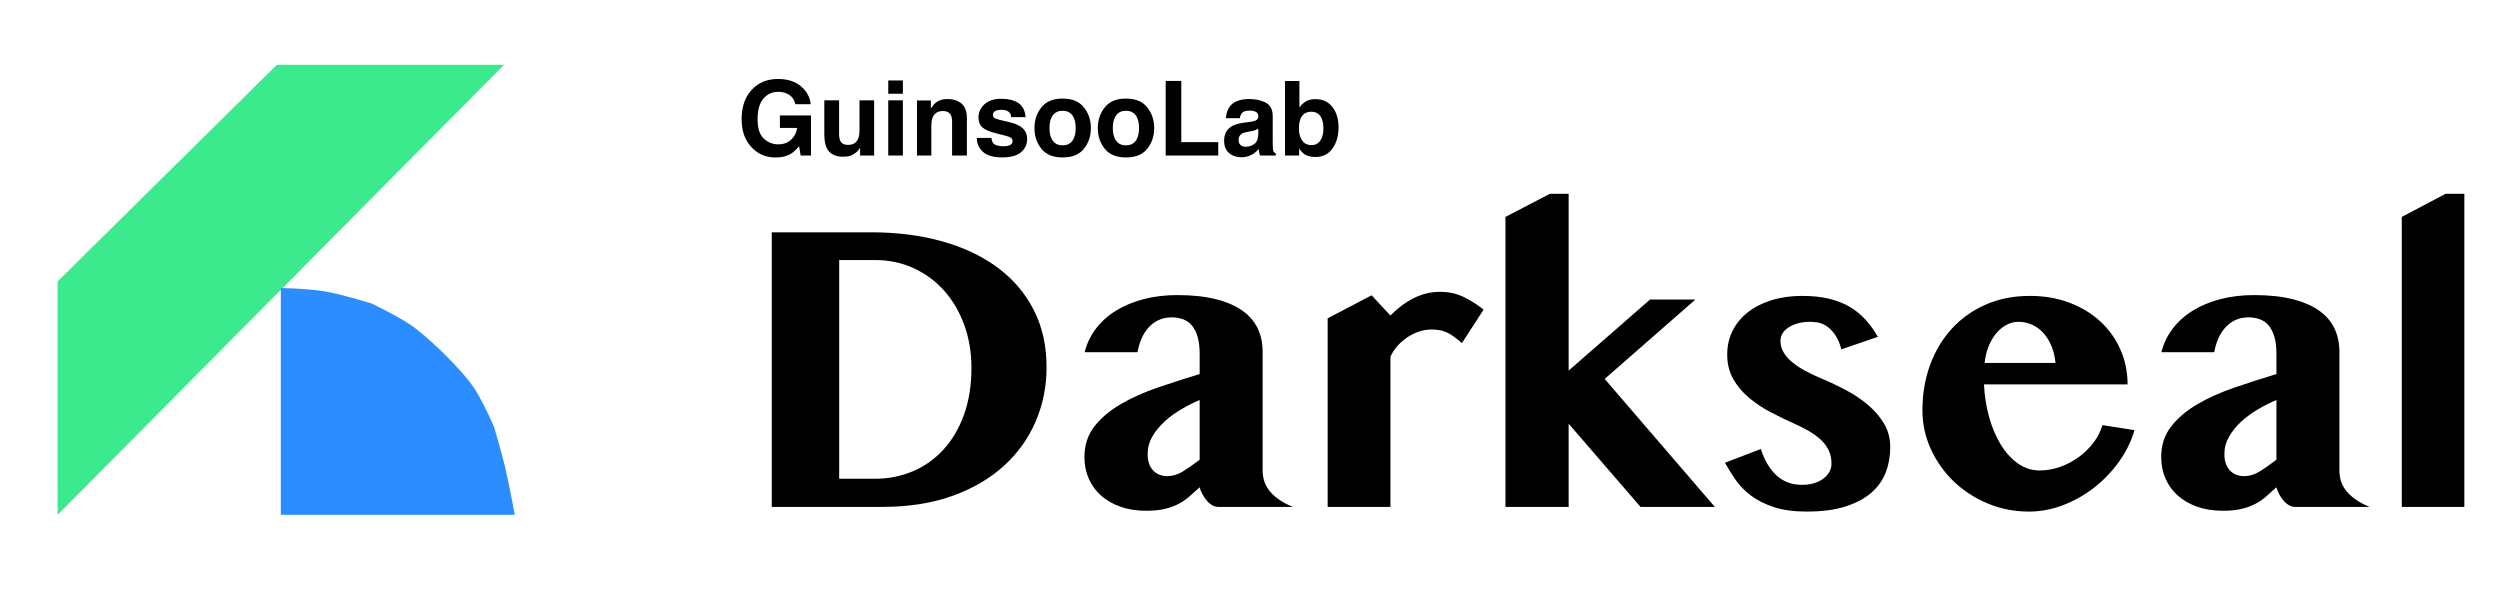
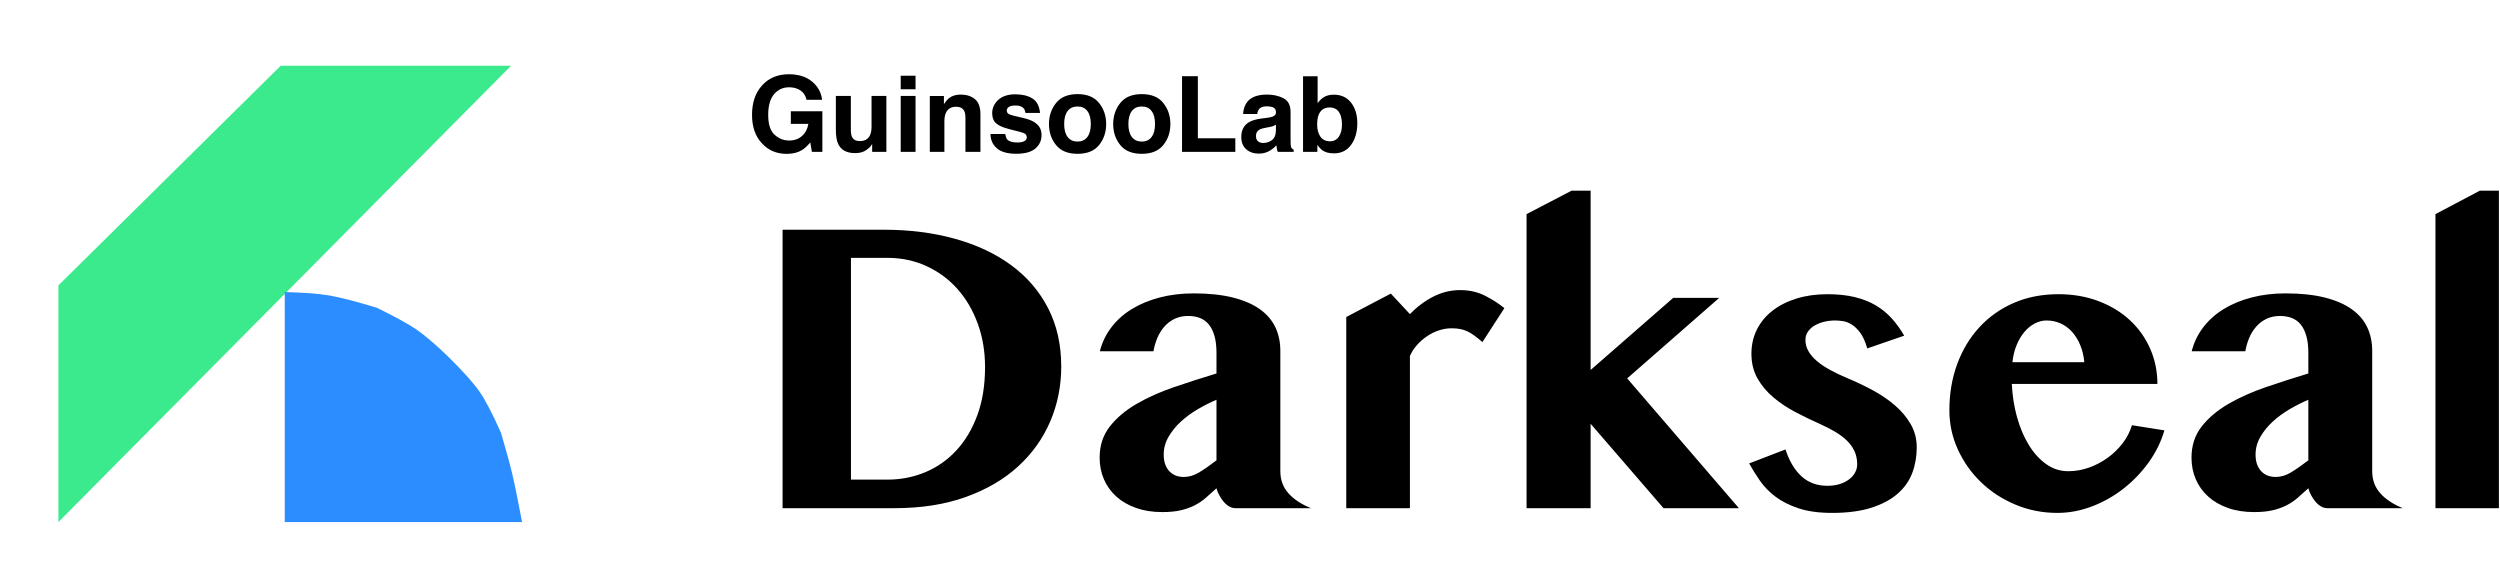
- <svg xmlns="http://www.w3.org/2000/svg" width="434px" height="106px" viewBox="0 0 434 106" version="1.1">
+ <svg xmlns="http://www.w3.org/2000/svg" width="428px" height="100px" viewBox="0 0 428 100" version="1.1">
  <g id="guinsoolab-platform" stroke="none" stroke-width="1" fill="none" fill-rule="evenodd">
    <g id="guinsoolab-darkseal">
      <g id="Group" transform="translate(10, 11.25)">
        <polygon id="Path" fill="#3CEA8E" points="0 37.604 38.061 1.12053031e-15 77.5 0 0 78.125" />
        <path d="M38.75,38.75 L38.75,78.125 L79.375,78.125 C78.691,74.483 78.137,71.759 77.711,69.955 C77.285,68.151 76.637,65.78 75.767,62.843 C74.328,59.602 73.094,57.241 72.065,55.76 C71.036,54.28 69.234,52.273 66.658,49.739 C64.454,47.626 62.661,46.096 61.279,45.152 C59.897,44.207 57.64,42.968 54.508,41.434 C50.895,40.343 48.184,39.643 46.377,39.335 C44.569,39.027 42.027,38.832 38.75,38.75 Z" id="Path-2" fill="#2B8DFF" />
      </g>
-       <path d="M153.137,88 C157.707,88 161.762,87.367 165.301,86.102 C168.84,84.836 171.822,83.102 174.248,80.898 C176.674,78.695 178.52,76.123 179.785,73.182 C181.051,70.24 181.684,67.094 181.684,63.742 C181.684,60.016 180.939,56.699 179.451,53.793 C177.963,50.887 175.871,48.438 173.176,46.445 C170.48,44.453 167.27,42.936 163.543,41.893 C159.816,40.85 155.727,40.328 151.273,40.328 L151.273,40.328 L133.977,40.328 L133.977,88 L153.137,88 Z M151.906,83.113 L145.684,83.113 L145.684,45.145 L151.906,45.145 C154.344,45.145 156.588,45.619 158.639,46.568 C160.689,47.518 162.453,48.824 163.93,50.488 C165.406,52.152 166.561,54.127 167.393,56.412 C168.225,58.697 168.641,61.176 168.641,63.848 C168.641,66.941 168.201,69.684 167.322,72.074 C166.443,74.465 165.242,76.48 163.719,78.121 C162.195,79.762 160.42,81.004 158.393,81.848 C156.365,82.691 154.203,83.113 151.906,83.113 L151.906,83.113 Z M198.98,88.668 C200.199,88.668 201.242,88.568 202.109,88.369 C202.977,88.17 203.762,87.895 204.465,87.543 C205.168,87.191 205.812,86.764 206.398,86.26 C206.984,85.756 207.605,85.199 208.262,84.59 C208.355,84.965 208.508,85.352 208.719,85.75 C208.93,86.148 209.176,86.518 209.457,86.857 C209.738,87.197 210.055,87.473 210.406,87.684 C210.758,87.895 211.121,88 211.496,88 L211.496,88 L224.434,88 C222.77,87.32 221.48,86.465 220.566,85.434 C219.652,84.402 219.195,83.148 219.195,81.672 L219.195,81.672 L219.195,61.07 C219.195,59.57 218.908,58.217 218.334,57.01 C217.76,55.803 216.869,54.771 215.662,53.916 C214.455,53.061 212.914,52.398 211.039,51.93 C209.164,51.461 206.938,51.227 204.359,51.227 C202.273,51.227 200.334,51.461 198.541,51.93 C196.748,52.398 195.154,53.061 193.76,53.916 C192.365,54.771 191.199,55.814 190.262,57.045 C189.324,58.275 188.668,59.641 188.293,61.141 L188.293,61.141 L197.469,61.141 C197.609,60.344 197.832,59.582 198.137,58.855 C198.441,58.129 198.84,57.484 199.332,56.922 C199.824,56.359 200.41,55.914 201.09,55.586 C201.77,55.258 202.543,55.094 203.41,55.094 C204.137,55.094 204.799,55.205 205.396,55.428 C205.994,55.65 206.504,56.014 206.926,56.518 C207.348,57.021 207.676,57.678 207.91,58.486 C208.145,59.295 208.262,60.273 208.262,61.422 L208.262,61.422 L208.262,64.938 C205.777,65.688 203.34,66.473 200.949,67.293 C198.559,68.113 196.42,69.074 194.533,70.176 C192.646,71.277 191.129,72.566 189.98,74.043 C188.832,75.52 188.258,77.289 188.258,79.352 C188.258,80.688 188.504,81.924 188.996,83.061 C189.488,84.197 190.197,85.182 191.123,86.014 C192.049,86.846 193.174,87.496 194.498,87.965 C195.822,88.434 197.316,88.668 198.98,88.668 Z M202.672,82.656 C201.617,82.656 200.779,82.316 200.158,81.637 C199.537,80.957 199.227,80.02 199.227,78.824 C199.227,77.746 199.502,76.732 200.053,75.783 C200.604,74.834 201.307,73.967 202.162,73.182 C203.018,72.396 203.984,71.688 205.062,71.055 C206.141,70.422 207.207,69.883 208.262,69.438 L208.262,69.438 L208.262,79.809 C207.16,80.652 206.176,81.338 205.309,81.865 C204.441,82.393 203.562,82.656 202.672,82.656 Z M241.379,88 L241.379,61.949 C241.66,61.293 242.053,60.678 242.557,60.104 C243.061,59.529 243.629,59.025 244.262,58.592 C244.895,58.158 245.574,57.818 246.301,57.572 C247.027,57.326 247.766,57.203 248.516,57.203 C249.055,57.203 249.541,57.244 249.975,57.326 C250.408,57.408 250.824,57.543 251.223,57.73 C251.621,57.918 252.025,58.164 252.436,58.469 C252.846,58.773 253.297,59.137 253.789,59.559 L253.789,59.559 L257.551,53.758 C256.613,52.984 255.512,52.275 254.246,51.631 C252.98,50.986 251.562,50.664 249.992,50.664 C248.375,50.664 246.834,51.039 245.369,51.789 C243.904,52.539 242.574,53.535 241.379,54.777 L241.379,54.777 L238.109,51.262 L230.48,55.27 L230.48,88 L241.379,88 Z M272.316,88 L272.316,73.551 L284.797,88 L297.699,88 L278.574,65.781 L294.324,52 L286.449,52 L272.316,64.34 L272.316,33.648 L269.047,33.648 L261.348,37.656 L261.348,88 L272.316,88 Z M313.66,88.809 C316.285,88.809 318.518,88.516 320.357,87.93 C322.197,87.344 323.697,86.547 324.857,85.539 C326.018,84.531 326.855,83.348 327.371,81.988 C327.887,80.629 328.145,79.164 328.145,77.594 C328.145,76.141 327.805,74.822 327.125,73.639 C326.445,72.455 325.543,71.377 324.418,70.404 C323.293,69.432 322.01,68.559 320.568,67.785 C319.127,67.012 317.645,66.309 316.121,65.676 C315.113,65.254 314.182,64.809 313.326,64.34 C312.471,63.871 311.727,63.373 311.094,62.846 C310.461,62.318 309.969,61.75 309.617,61.141 C309.266,60.531 309.09,59.887 309.09,59.207 C309.09,58.668 309.23,58.193 309.512,57.783 C309.793,57.373 310.168,57.027 310.637,56.746 C311.105,56.465 311.645,56.248 312.254,56.096 C312.863,55.943 313.508,55.867 314.188,55.867 C314.562,55.867 314.996,55.902 315.488,55.973 C315.98,56.043 316.484,56.236 317,56.553 C317.516,56.869 318.008,57.344 318.477,57.977 C318.945,58.609 319.344,59.5 319.672,60.648 L319.672,60.648 L326,58.469 C325.367,57.367 324.652,56.377 323.855,55.498 C323.059,54.619 322.145,53.875 321.113,53.266 C320.082,52.656 318.887,52.188 317.527,51.859 C316.168,51.531 314.609,51.367 312.852,51.367 C310.93,51.367 309.172,51.613 307.578,52.105 C305.984,52.598 304.613,53.289 303.465,54.18 C302.316,55.07 301.426,56.143 300.793,57.396 C300.16,58.65 299.844,60.039 299.844,61.562 C299.844,63.156 300.189,64.562 300.881,65.781 C301.572,67 302.48,68.084 303.605,69.033 C304.73,69.982 305.996,70.826 307.402,71.564 C308.809,72.303 310.227,72.988 311.656,73.621 C312.547,74.02 313.379,74.447 314.152,74.904 C314.926,75.361 315.594,75.859 316.156,76.398 C316.719,76.938 317.158,77.541 317.475,78.209 C317.791,78.877 317.949,79.633 317.949,80.477 C317.949,80.992 317.826,81.473 317.58,81.918 C317.334,82.363 316.982,82.756 316.525,83.096 C316.068,83.436 315.529,83.699 314.908,83.887 C314.287,84.074 313.602,84.168 312.852,84.168 C311.07,84.168 309.588,83.623 308.404,82.533 C307.221,81.443 306.312,79.914 305.68,77.945 L305.68,77.945 L299.457,80.336 C299.996,81.32 300.617,82.316 301.32,83.324 C302.023,84.332 302.914,85.24 303.992,86.049 C305.07,86.857 306.389,87.52 307.947,88.035 C309.506,88.551 311.41,88.809 313.66,88.809 Z M352.227,88.809 C354.219,88.809 356.188,88.439 358.133,87.701 C360.078,86.963 361.877,85.949 363.529,84.66 C365.182,83.371 366.623,81.871 367.854,80.16 C369.084,78.449 369.98,76.621 370.543,74.676 L370.543,74.676 L364.988,73.797 C364.66,74.898 364.133,75.924 363.406,76.873 C362.68,77.822 361.824,78.654 360.84,79.369 C359.855,80.084 358.783,80.646 357.623,81.057 C356.463,81.467 355.285,81.672 354.09,81.672 C352.707,81.672 351.447,81.268 350.311,80.459 C349.174,79.65 348.184,78.561 347.34,77.189 C346.496,75.818 345.822,74.23 345.318,72.426 C344.814,70.621 344.516,68.723 344.422,66.73 L344.422,66.73 L369.348,66.73 C369.348,64.598 368.938,62.594 368.117,60.719 C367.297,58.844 366.143,57.215 364.654,55.832 C363.166,54.449 361.379,53.359 359.293,52.562 C357.207,51.766 354.91,51.367 352.402,51.367 C349.59,51.367 347.041,51.865 344.756,52.861 C342.471,53.857 340.508,55.246 338.867,57.027 C337.227,58.809 335.961,60.912 335.07,63.338 C334.18,65.764 333.734,68.395 333.734,71.23 C333.734,73.598 334.221,75.842 335.193,77.963 C336.166,80.084 337.484,81.947 339.148,83.553 C340.812,85.158 342.77,86.436 345.02,87.385 C347.27,88.334 349.672,88.809 352.227,88.809 Z M356.832,63.004 L344.527,63.004 C344.645,61.926 344.885,60.947 345.248,60.068 C345.611,59.189 346.057,58.439 346.584,57.818 C347.111,57.197 347.703,56.717 348.359,56.377 C349.016,56.037 349.684,55.867 350.363,55.867 C351.23,55.867 352.039,56.037 352.789,56.377 C353.539,56.717 354.195,57.203 354.758,57.836 C355.32,58.469 355.783,59.225 356.146,60.104 C356.51,60.982 356.738,61.949 356.832,63.004 L356.832,63.004 Z M385.906,88.668 C387.125,88.668 388.168,88.568 389.035,88.369 C389.902,88.17 390.688,87.895 391.391,87.543 C392.094,87.191 392.738,86.764 393.324,86.26 C393.91,85.756 394.531,85.199 395.188,84.59 C395.281,84.965 395.434,85.352 395.645,85.75 C395.855,86.148 396.102,86.518 396.383,86.857 C396.664,87.197 396.98,87.473 397.332,87.684 C397.684,87.895 398.047,88 398.422,88 L398.422,88 L411.359,88 C409.695,87.32 408.406,86.465 407.492,85.434 C406.578,84.402 406.121,83.148 406.121,81.672 L406.121,81.672 L406.121,61.07 C406.121,59.57 405.834,58.217 405.26,57.01 C404.686,55.803 403.795,54.771 402.588,53.916 C401.381,53.061 399.84,52.398 397.965,51.93 C396.09,51.461 393.863,51.227 391.285,51.227 C389.199,51.227 387.26,51.461 385.467,51.93 C383.674,52.398 382.08,53.061 380.686,53.916 C379.291,54.771 378.125,55.814 377.188,57.045 C376.25,58.275 375.594,59.641 375.219,61.141 L375.219,61.141 L384.395,61.141 C384.535,60.344 384.758,59.582 385.062,58.855 C385.367,58.129 385.766,57.484 386.258,56.922 C386.75,56.359 387.336,55.914 388.016,55.586 C388.695,55.258 389.469,55.094 390.336,55.094 C391.062,55.094 391.725,55.205 392.322,55.428 C392.92,55.65 393.43,56.014 393.852,56.518 C394.273,57.021 394.602,57.678 394.836,58.486 C395.07,59.295 395.188,60.273 395.188,61.422 L395.188,61.422 L395.188,64.938 C392.703,65.688 390.266,66.473 387.875,67.293 C385.484,68.113 383.346,69.074 381.459,70.176 C379.572,71.277 378.055,72.566 376.906,74.043 C375.758,75.52 375.184,77.289 375.184,79.352 C375.184,80.688 375.43,81.924 375.922,83.061 C376.414,84.197 377.123,85.182 378.049,86.014 C378.975,86.846 380.1,87.496 381.424,87.965 C382.748,88.434 384.242,88.668 385.906,88.668 Z M389.598,82.656 C388.543,82.656 387.705,82.316 387.084,81.637 C386.463,80.957 386.152,80.02 386.152,78.824 C386.152,77.746 386.428,76.732 386.979,75.783 C387.529,74.834 388.232,73.967 389.088,73.182 C389.943,72.396 390.91,71.688 391.988,71.055 C393.066,70.422 394.133,69.883 395.188,69.438 L395.188,69.438 L395.188,79.809 C394.086,80.652 393.102,81.338 392.234,81.865 C391.367,82.393 390.488,82.656 389.598,82.656 Z M427.812,88 L427.812,33.648 L424.543,33.648 L416.949,37.656 L416.949,88 L427.812,88 Z" id="Darkseal" fill="#000000" fill-rule="nonzero" />
-       <path d="M134.68,27.343 C135.723,27.343 136.602,27.123 137.316,26.684 C137.732,26.432 138.201,25.998 138.723,25.383 L138.723,25.383 L138.995,27 L140.788,27 L140.788,20.048 L135.392,20.048 L135.392,22.21 L138.389,22.21 C138.254,23.06 137.896,23.747 137.316,24.271 C136.736,24.795 135.992,25.058 135.084,25.058 C134.158,25.058 133.332,24.727 132.605,24.064 C131.879,23.402 131.516,22.274 131.516,20.681 C131.516,19.099 131.851,17.914 132.522,17.125 C133.193,16.337 134.05,15.943 135.093,15.943 C135.638,15.943 136.133,16.04 136.578,16.233 C137.375,16.585 137.876,17.203 138.081,18.088 L138.081,18.088 L140.744,18.088 C140.598,16.84 140.025,15.798 139.026,14.963 C138.027,14.128 136.704,13.711 135.058,13.711 C133.159,13.711 131.633,14.344 130.479,15.609 C129.324,16.875 128.747,18.557 128.747,20.654 C128.747,22.729 129.318,24.363 130.461,25.559 C131.557,26.748 132.963,27.343 134.68,27.343 Z M146.378,27.211 C146.87,27.211 147.299,27.146 147.666,27.018 C148.032,26.889 148.411,26.648 148.804,26.297 C148.933,26.186 149.044,26.057 149.138,25.91 C149.231,25.764 149.29,25.676 149.313,25.646 L149.313,25.646 L149.313,27 L151.748,27 L151.748,17.42 L149.208,17.42 L149.208,22.632 C149.208,23.247 149.126,23.742 148.962,24.117 C148.646,24.809 148.06,25.154 147.204,25.154 C146.536,25.154 146.088,24.911 145.859,24.425 C145.73,24.149 145.666,23.739 145.666,23.194 L145.666,23.194 L145.666,17.42 L143.1,17.42 L143.1,23.194 C143.1,24.29 143.237,25.119 143.513,25.682 C144.005,26.701 144.96,27.211 146.378,27.211 Z M156.74,16.277 L156.74,13.966 L154.2,13.966 L154.2,16.277 L156.74,16.277 Z M156.74,27 L156.74,17.42 L154.2,17.42 L154.2,27 L156.74,27 Z M161.68,27 L161.68,21.814 C161.68,21.223 161.762,20.736 161.926,20.355 C162.242,19.635 162.825,19.274 163.675,19.274 C164.366,19.274 164.835,19.521 165.081,20.013 C165.216,20.282 165.283,20.669 165.283,21.173 L165.283,21.173 L165.283,27 L167.85,27 L167.85,20.549 C167.85,19.348 167.535,18.488 166.905,17.969 C166.275,17.451 165.465,17.191 164.475,17.191 C163.684,17.191 163.03,17.385 162.515,17.771 C162.228,17.988 161.923,18.343 161.601,18.835 L161.601,18.835 L161.601,17.438 L159.184,17.438 L159.184,27 L161.68,27 Z M173.984,27.325 C175.461,27.325 176.552,27.025 177.258,26.424 C177.964,25.824 178.317,25.049 178.317,24.1 C178.317,23.379 178.071,22.778 177.579,22.298 C177.081,21.823 176.334,21.469 175.338,21.234 C173.844,20.906 172.974,20.675 172.728,20.54 C172.481,20.411 172.358,20.203 172.358,19.916 C172.358,19.688 172.474,19.488 172.706,19.318 C172.937,19.148 173.325,19.063 173.87,19.063 C174.532,19.063 175.001,19.233 175.276,19.573 C175.423,19.761 175.514,20.016 175.549,20.338 L175.549,20.338 L178.054,20.338 C177.942,19.166 177.51,18.341 176.757,17.864 C176.004,17.386 175.03,17.147 173.835,17.147 C172.575,17.147 171.598,17.465 170.904,18.101 C170.209,18.737 169.862,19.497 169.862,20.382 C169.862,21.132 170.085,21.706 170.53,22.104 C170.976,22.509 171.74,22.846 172.824,23.115 C174.33,23.473 175.2,23.725 175.435,23.871 C175.669,24.018 175.786,24.231 175.786,24.513 C175.786,24.806 175.641,25.025 175.351,25.172 C175.061,25.318 174.67,25.392 174.178,25.392 C173.34,25.392 172.766,25.225 172.455,24.891 C172.279,24.703 172.165,24.387 172.112,23.941 L172.112,23.941 L169.572,23.941 C169.572,24.926 169.931,25.736 170.649,26.372 C171.367,27.007 172.479,27.325 173.984,27.325 Z M184.479,27.334 C186.125,27.334 187.353,26.834 188.161,25.835 C188.97,24.836 189.374,23.634 189.374,22.228 C189.374,20.845 188.97,19.646 188.161,18.633 C187.353,17.619 186.125,17.112 184.479,17.112 C182.832,17.112 181.604,17.619 180.796,18.633 C179.987,19.646 179.583,20.845 179.583,22.228 C179.583,23.634 179.987,24.836 180.796,25.835 C181.604,26.834 182.832,27.334 184.479,27.334 Z M184.47,25.233 C183.737,25.233 183.173,24.973 182.778,24.451 C182.382,23.93 182.185,23.188 182.185,22.228 C182.185,21.267 182.382,20.527 182.778,20.008 C183.173,19.49 183.737,19.23 184.47,19.23 C185.202,19.23 185.765,19.49 186.157,20.008 C186.55,20.527 186.746,21.267 186.746,22.228 C186.746,23.188 186.55,23.93 186.157,24.451 C185.765,24.973 185.202,25.233 184.47,25.233 Z M195.474,27.334 C197.12,27.334 198.348,26.834 199.156,25.835 C199.965,24.836 200.369,23.634 200.369,22.228 C200.369,20.845 199.965,19.646 199.156,18.633 C198.348,17.619 197.12,17.112 195.474,17.112 C193.827,17.112 192.6,17.619 191.791,18.633 C190.982,19.646 190.578,20.845 190.578,22.228 C190.578,23.634 190.982,24.836 191.791,25.835 C192.6,26.834 193.827,27.334 195.474,27.334 Z M195.465,25.233 C194.732,25.233 194.168,24.973 193.773,24.451 C193.377,23.93 193.18,23.188 193.18,22.228 C193.18,21.267 193.377,20.527 193.773,20.008 C194.168,19.49 194.732,19.23 195.465,19.23 C196.197,19.23 196.76,19.49 197.152,20.008 C197.545,20.527 197.741,21.267 197.741,22.228 C197.741,23.188 197.545,23.93 197.152,24.451 C196.76,24.973 196.197,25.233 195.465,25.233 Z M211.487,27 L211.487,24.671 L205.071,24.671 L205.071,14.045 L202.364,14.045 L202.364,27 L211.487,27 Z M215.504,27.299 C216.184,27.299 216.793,27.144 217.332,26.833 C217.783,26.569 218.182,26.25 218.527,25.875 C218.545,26.092 218.568,26.285 218.598,26.455 C218.627,26.625 218.68,26.807 218.756,27 L218.756,27 L221.48,27 L221.48,26.631 C221.316,26.555 221.193,26.458 221.111,26.341 C221.029,26.224 220.979,26.001 220.962,25.673 C220.95,25.239 220.944,24.87 220.944,24.565 L220.944,24.565 L220.944,20.171 C220.944,19.017 220.537,18.231 219.723,17.815 C218.908,17.399 217.977,17.191 216.928,17.191 C215.316,17.191 214.18,17.613 213.518,18.457 C213.102,18.996 212.867,19.685 212.814,20.522 L212.814,20.522 L215.231,20.522 C215.29,20.153 215.407,19.86 215.583,19.644 C215.829,19.351 216.248,19.204 216.84,19.204 C217.367,19.204 217.767,19.279 218.04,19.428 C218.312,19.578 218.448,19.849 218.448,20.241 C218.448,20.563 218.27,20.801 217.912,20.953 C217.713,21.041 217.382,21.114 216.919,21.173 L216.919,21.173 L216.066,21.278 C215.1,21.401 214.367,21.606 213.869,21.894 C212.961,22.421 212.507,23.273 212.507,24.451 C212.507,25.359 212.79,26.061 213.355,26.556 C213.92,27.051 214.637,27.299 215.504,27.299 Z M216.242,25.479 C215.902,25.479 215.614,25.384 215.376,25.194 C215.139,25.003 215.021,24.694 215.021,24.267 C215.021,23.786 215.214,23.432 215.601,23.203 C215.829,23.068 216.207,22.954 216.734,22.86 L216.734,22.86 L217.297,22.755 C217.578,22.702 217.799,22.645 217.96,22.583 C218.122,22.522 218.281,22.441 218.439,22.342 L218.439,22.342 L218.439,23.273 C218.422,24.111 218.186,24.688 217.732,25.005 C217.278,25.321 216.781,25.479 216.242,25.479 Z M228.371,27.255 C229.631,27.255 230.612,26.766 231.315,25.787 C232.019,24.809 232.37,23.575 232.37,22.087 C232.37,20.651 232.014,19.479 231.302,18.571 C230.59,17.663 229.604,17.209 228.345,17.209 C227.647,17.209 227.073,17.355 226.622,17.648 C226.241,17.883 225.893,18.223 225.576,18.668 L225.576,18.668 L225.576,14.062 L223.08,14.062 L223.08,27 L225.532,27 L225.532,25.796 C225.866,26.265 226.177,26.593 226.464,26.78 C226.944,27.097 227.58,27.255 228.371,27.255 Z M227.703,25.189 C226.959,25.189 226.405,24.92 226.042,24.381 C225.679,23.842 225.497,23.162 225.497,22.342 C225.497,21.645 225.585,21.076 225.761,20.637 C226.101,19.811 226.725,19.397 227.633,19.397 C228.529,19.397 229.145,19.819 229.479,20.663 C229.654,21.108 229.742,21.671 229.742,22.351 C229.742,23.2 229.563,23.886 229.206,24.407 C228.849,24.929 228.348,25.189 227.703,25.189 Z" id="GuinsooLab" fill="#000000" fill-rule="nonzero" />
+       <path d="M153.137,87 C157.707,87 161.762,86.367 165.301,85.102 C168.84,83.836 171.822,82.102 174.248,79.898 C176.674,77.695 178.52,75.123 179.785,72.182 C181.051,69.24 181.684,66.094 181.684,62.742 C181.684,59.016 180.939,55.699 179.451,52.793 C177.963,49.887 175.871,47.438 173.176,45.445 C170.48,43.453 167.27,41.936 163.543,40.893 C159.816,39.85 155.727,39.328 151.273,39.328 L151.273,39.328 L133.977,39.328 L133.977,87 L153.137,87 Z M151.906,82.113 L145.684,82.113 L145.684,44.145 L151.906,44.145 C154.344,44.145 156.588,44.619 158.639,45.568 C160.689,46.518 162.453,47.824 163.93,49.488 C165.406,51.152 166.561,53.127 167.393,55.412 C168.225,57.697 168.641,60.176 168.641,62.848 C168.641,65.941 168.201,68.684 167.322,71.074 C166.443,73.465 165.242,75.48 163.719,77.121 C162.195,78.762 160.42,80.004 158.393,80.848 C156.365,81.691 154.203,82.113 151.906,82.113 L151.906,82.113 Z M198.98,87.668 C200.199,87.668 201.242,87.568 202.109,87.369 C202.977,87.17 203.762,86.895 204.465,86.543 C205.168,86.191 205.812,85.764 206.398,85.26 C206.984,84.756 207.605,84.199 208.262,83.59 C208.355,83.965 208.508,84.352 208.719,84.75 C208.93,85.148 209.176,85.518 209.457,85.857 C209.738,86.197 210.055,86.473 210.406,86.684 C210.758,86.895 211.121,87 211.496,87 L211.496,87 L224.434,87 C222.77,86.32 221.48,85.465 220.566,84.434 C219.652,83.402 219.195,82.148 219.195,80.672 L219.195,80.672 L219.195,60.07 C219.195,58.57 218.908,57.217 218.334,56.01 C217.76,54.803 216.869,53.771 215.662,52.916 C214.455,52.061 212.914,51.398 211.039,50.93 C209.164,50.461 206.938,50.227 204.359,50.227 C202.273,50.227 200.334,50.461 198.541,50.93 C196.748,51.398 195.154,52.061 193.76,52.916 C192.365,53.771 191.199,54.814 190.262,56.045 C189.324,57.275 188.668,58.641 188.293,60.141 L188.293,60.141 L197.469,60.141 C197.609,59.344 197.832,58.582 198.137,57.855 C198.441,57.129 198.84,56.484 199.332,55.922 C199.824,55.359 200.41,54.914 201.09,54.586 C201.77,54.258 202.543,54.094 203.41,54.094 C204.137,54.094 204.799,54.205 205.396,54.428 C205.994,54.65 206.504,55.014 206.926,55.518 C207.348,56.021 207.676,56.678 207.91,57.486 C208.145,58.295 208.262,59.273 208.262,60.422 L208.262,60.422 L208.262,63.938 C205.777,64.688 203.34,65.473 200.949,66.293 C198.559,67.113 196.42,68.074 194.533,69.176 C192.646,70.277 191.129,71.566 189.98,73.043 C188.832,74.52 188.258,76.289 188.258,78.352 C188.258,79.688 188.504,80.924 188.996,82.061 C189.488,83.197 190.197,84.182 191.123,85.014 C192.049,85.846 193.174,86.496 194.498,86.965 C195.822,87.434 197.316,87.668 198.98,87.668 Z M202.672,81.656 C201.617,81.656 200.779,81.316 200.158,80.637 C199.537,79.957 199.227,79.02 199.227,77.824 C199.227,76.746 199.502,75.732 200.053,74.783 C200.604,73.834 201.307,72.967 202.162,72.182 C203.018,71.396 203.984,70.688 205.062,70.055 C206.141,69.422 207.207,68.883 208.262,68.438 L208.262,68.438 L208.262,78.809 C207.16,79.652 206.176,80.338 205.309,80.865 C204.441,81.393 203.562,81.656 202.672,81.656 Z M241.379,87 L241.379,60.949 C241.66,60.293 242.053,59.678 242.557,59.104 C243.061,58.529 243.629,58.025 244.262,57.592 C244.895,57.158 245.574,56.818 246.301,56.572 C247.027,56.326 247.766,56.203 248.516,56.203 C249.055,56.203 249.541,56.244 249.975,56.326 C250.408,56.408 250.824,56.543 251.223,56.73 C251.621,56.918 252.025,57.164 252.436,57.469 C252.846,57.773 253.297,58.137 253.789,58.559 L253.789,58.559 L257.551,52.758 C256.613,51.984 255.512,51.275 254.246,50.631 C252.98,49.986 251.562,49.664 249.992,49.664 C248.375,49.664 246.834,50.039 245.369,50.789 C243.904,51.539 242.574,52.535 241.379,53.777 L241.379,53.777 L238.109,50.262 L230.48,54.27 L230.48,87 L241.379,87 Z M272.316,87 L272.316,72.551 L284.797,87 L297.699,87 L278.574,64.781 L294.324,51 L286.449,51 L272.316,63.34 L272.316,32.648 L269.047,32.648 L261.348,36.656 L261.348,87 L272.316,87 Z M313.66,87.809 C316.285,87.809 318.518,87.516 320.357,86.93 C322.197,86.344 323.697,85.547 324.857,84.539 C326.018,83.531 326.855,82.348 327.371,80.988 C327.887,79.629 328.145,78.164 328.145,76.594 C328.145,75.141 327.805,73.822 327.125,72.639 C326.445,71.455 325.543,70.377 324.418,69.404 C323.293,68.432 322.01,67.559 320.568,66.785 C319.127,66.012 317.645,65.309 316.121,64.676 C315.113,64.254 314.182,63.809 313.326,63.34 C312.471,62.871 311.727,62.373 311.094,61.846 C310.461,61.318 309.969,60.75 309.617,60.141 C309.266,59.531 309.09,58.887 309.09,58.207 C309.09,57.668 309.23,57.193 309.512,56.783 C309.793,56.373 310.168,56.027 310.637,55.746 C311.105,55.465 311.645,55.248 312.254,55.096 C312.863,54.943 313.508,54.867 314.188,54.867 C314.562,54.867 314.996,54.902 315.488,54.973 C315.98,55.043 316.484,55.236 317,55.553 C317.516,55.869 318.008,56.344 318.477,56.977 C318.945,57.609 319.344,58.5 319.672,59.648 L319.672,59.648 L326,57.469 C325.367,56.367 324.652,55.377 323.855,54.498 C323.059,53.619 322.145,52.875 321.113,52.266 C320.082,51.656 318.887,51.188 317.527,50.859 C316.168,50.531 314.609,50.367 312.852,50.367 C310.93,50.367 309.172,50.613 307.578,51.105 C305.984,51.598 304.613,52.289 303.465,53.18 C302.316,54.07 301.426,55.143 300.793,56.396 C300.16,57.65 299.844,59.039 299.844,60.562 C299.844,62.156 300.189,63.562 300.881,64.781 C301.572,66 302.48,67.084 303.605,68.033 C304.73,68.982 305.996,69.826 307.402,70.564 C308.809,71.303 310.227,71.988 311.656,72.621 C312.547,73.02 313.379,73.447 314.152,73.904 C314.926,74.361 315.594,74.859 316.156,75.398 C316.719,75.938 317.158,76.541 317.475,77.209 C317.791,77.877 317.949,78.633 317.949,79.477 C317.949,79.992 317.826,80.473 317.58,80.918 C317.334,81.363 316.982,81.756 316.525,82.096 C316.068,82.436 315.529,82.699 314.908,82.887 C314.287,83.074 313.602,83.168 312.852,83.168 C311.07,83.168 309.588,82.623 308.404,81.533 C307.221,80.443 306.312,78.914 305.68,76.945 L305.68,76.945 L299.457,79.336 C299.996,80.32 300.617,81.316 301.32,82.324 C302.023,83.332 302.914,84.24 303.992,85.049 C305.07,85.857 306.389,86.52 307.947,87.035 C309.506,87.551 311.41,87.809 313.66,87.809 Z M352.227,87.809 C354.219,87.809 356.188,87.439 358.133,86.701 C360.078,85.963 361.877,84.949 363.529,83.66 C365.182,82.371 366.623,80.871 367.854,79.16 C369.084,77.449 369.98,75.621 370.543,73.676 L370.543,73.676 L364.988,72.797 C364.66,73.898 364.133,74.924 363.406,75.873 C362.68,76.822 361.824,77.654 360.84,78.369 C359.855,79.084 358.783,79.646 357.623,80.057 C356.463,80.467 355.285,80.672 354.09,80.672 C352.707,80.672 351.447,80.268 350.311,79.459 C349.174,78.65 348.184,77.561 347.34,76.189 C346.496,74.818 345.822,73.23 345.318,71.426 C344.814,69.621 344.516,67.723 344.422,65.73 L344.422,65.73 L369.348,65.73 C369.348,63.598 368.938,61.594 368.117,59.719 C367.297,57.844 366.143,56.215 364.654,54.832 C363.166,53.449 361.379,52.359 359.293,51.562 C357.207,50.766 354.91,50.367 352.402,50.367 C349.59,50.367 347.041,50.865 344.756,51.861 C342.471,52.857 340.508,54.246 338.867,56.027 C337.227,57.809 335.961,59.912 335.07,62.338 C334.18,64.764 333.734,67.395 333.734,70.23 C333.734,72.598 334.221,74.842 335.193,76.963 C336.166,79.084 337.484,80.947 339.148,82.553 C340.812,84.158 342.77,85.436 345.02,86.385 C347.27,87.334 349.672,87.809 352.227,87.809 Z M356.832,62.004 L344.527,62.004 C344.645,60.926 344.885,59.947 345.248,59.068 C345.611,58.189 346.057,57.439 346.584,56.818 C347.111,56.197 347.703,55.717 348.359,55.377 C349.016,55.037 349.684,54.867 350.363,54.867 C351.23,54.867 352.039,55.037 352.789,55.377 C353.539,55.717 354.195,56.203 354.758,56.836 C355.32,57.469 355.783,58.225 356.146,59.104 C356.51,59.982 356.738,60.949 356.832,62.004 L356.832,62.004 Z M385.906,87.668 C387.125,87.668 388.168,87.568 389.035,87.369 C389.902,87.17 390.688,86.895 391.391,86.543 C392.094,86.191 392.738,85.764 393.324,85.26 C393.91,84.756 394.531,84.199 395.188,83.59 C395.281,83.965 395.434,84.352 395.645,84.75 C395.855,85.148 396.102,85.518 396.383,85.857 C396.664,86.197 396.98,86.473 397.332,86.684 C397.684,86.895 398.047,87 398.422,87 L398.422,87 L411.359,87 C409.695,86.32 408.406,85.465 407.492,84.434 C406.578,83.402 406.121,82.148 406.121,80.672 L406.121,80.672 L406.121,60.07 C406.121,58.57 405.834,57.217 405.26,56.01 C404.686,54.803 403.795,53.771 402.588,52.916 C401.381,52.061 399.84,51.398 397.965,50.93 C396.09,50.461 393.863,50.227 391.285,50.227 C389.199,50.227 387.26,50.461 385.467,50.93 C383.674,51.398 382.08,52.061 380.686,52.916 C379.291,53.771 378.125,54.814 377.188,56.045 C376.25,57.275 375.594,58.641 375.219,60.141 L375.219,60.141 L384.395,60.141 C384.535,59.344 384.758,58.582 385.062,57.855 C385.367,57.129 385.766,56.484 386.258,55.922 C386.75,55.359 387.336,54.914 388.016,54.586 C388.695,54.258 389.469,54.094 390.336,54.094 C391.062,54.094 391.725,54.205 392.322,54.428 C392.92,54.65 393.43,55.014 393.852,55.518 C394.273,56.021 394.602,56.678 394.836,57.486 C395.07,58.295 395.188,59.273 395.188,60.422 L395.188,60.422 L395.188,63.938 C392.703,64.688 390.266,65.473 387.875,66.293 C385.484,67.113 383.346,68.074 381.459,69.176 C379.572,70.277 378.055,71.566 376.906,73.043 C375.758,74.52 375.184,76.289 375.184,78.352 C375.184,79.688 375.43,80.924 375.922,82.061 C376.414,83.197 377.123,84.182 378.049,85.014 C378.975,85.846 380.1,86.496 381.424,86.965 C382.748,87.434 384.242,87.668 385.906,87.668 Z M389.598,81.656 C388.543,81.656 387.705,81.316 387.084,80.637 C386.463,79.957 386.152,79.02 386.152,77.824 C386.152,76.746 386.428,75.732 386.979,74.783 C387.529,73.834 388.232,72.967 389.088,72.182 C389.943,71.396 390.91,70.688 391.988,70.055 C393.066,69.422 394.133,68.883 395.188,68.438 L395.188,68.438 L395.188,78.809 C394.086,79.652 393.102,80.338 392.234,80.865 C391.367,81.393 390.488,81.656 389.598,81.656 Z M427.812,87 L427.812,32.648 L424.543,32.648 L416.949,36.656 L416.949,87 L427.812,87 Z" id="Darkseal" fill="#000000" fill-rule="nonzero" />
+       <path d="M134.68,26.343 C135.723,26.343 136.602,26.123 137.316,25.684 C137.732,25.432 138.201,24.998 138.723,24.383 L138.723,24.383 L138.995,26 L140.788,26 L140.788,19.048 L135.392,19.048 L135.392,21.21 L138.389,21.21 C138.254,22.06 137.896,22.747 137.316,23.271 C136.736,23.795 135.992,24.058 135.084,24.058 C134.158,24.058 133.332,23.727 132.605,23.064 C131.879,22.402 131.516,21.274 131.516,19.681 C131.516,18.099 131.851,16.914 132.522,16.125 C133.193,15.337 134.05,14.943 135.093,14.943 C135.638,14.943 136.133,15.04 136.578,15.233 C137.375,15.585 137.876,16.203 138.081,17.088 L138.081,17.088 L140.744,17.088 C140.598,15.84 140.025,14.798 139.026,13.963 C138.027,13.128 136.704,12.711 135.058,12.711 C133.159,12.711 131.633,13.344 130.479,14.609 C129.324,15.875 128.747,17.557 128.747,19.654 C128.747,21.729 129.318,23.363 130.461,24.559 C131.557,25.748 132.963,26.343 134.68,26.343 Z M146.378,26.211 C146.87,26.211 147.299,26.146 147.666,26.018 C148.032,25.889 148.411,25.648 148.804,25.297 C148.933,25.186 149.044,25.057 149.138,24.91 C149.231,24.764 149.29,24.676 149.313,24.646 L149.313,24.646 L149.313,26 L151.748,26 L151.748,16.42 L149.208,16.42 L149.208,21.632 C149.208,22.247 149.126,22.742 148.962,23.117 C148.646,23.809 148.06,24.154 147.204,24.154 C146.536,24.154 146.088,23.911 145.859,23.425 C145.73,23.149 145.666,22.739 145.666,22.194 L145.666,22.194 L145.666,16.42 L143.1,16.42 L143.1,22.194 C143.1,23.29 143.237,24.119 143.513,24.682 C144.005,25.701 144.96,26.211 146.378,26.211 Z M156.74,15.277 L156.74,12.966 L154.2,12.966 L154.2,15.277 L156.74,15.277 Z M156.74,26 L156.74,16.42 L154.2,16.42 L154.2,26 L156.74,26 Z M161.68,26 L161.68,20.814 C161.68,20.223 161.762,19.736 161.926,19.355 C162.242,18.635 162.825,18.274 163.675,18.274 C164.366,18.274 164.835,18.521 165.081,19.013 C165.216,19.282 165.283,19.669 165.283,20.173 L165.283,20.173 L165.283,26 L167.85,26 L167.85,19.549 C167.85,18.348 167.535,17.488 166.905,16.969 C166.275,16.451 165.465,16.191 164.475,16.191 C163.684,16.191 163.03,16.385 162.515,16.771 C162.228,16.988 161.923,17.343 161.601,17.835 L161.601,17.835 L161.601,16.438 L159.184,16.438 L159.184,26 L161.68,26 Z M173.984,26.325 C175.461,26.325 176.552,26.025 177.258,25.424 C177.964,24.824 178.317,24.049 178.317,23.1 C178.317,22.379 178.071,21.778 177.579,21.298 C177.081,20.823 176.334,20.469 175.338,20.234 C173.844,19.906 172.974,19.675 172.728,19.54 C172.481,19.411 172.358,19.203 172.358,18.916 C172.358,18.688 172.474,18.488 172.706,18.318 C172.937,18.148 173.325,18.063 173.87,18.063 C174.532,18.063 175.001,18.233 175.276,18.573 C175.423,18.761 175.514,19.016 175.549,19.338 L175.549,19.338 L178.054,19.338 C177.942,18.166 177.51,17.341 176.757,16.864 C176.004,16.386 175.03,16.147 173.835,16.147 C172.575,16.147 171.598,16.465 170.904,17.101 C170.209,17.737 169.862,18.497 169.862,19.382 C169.862,20.132 170.085,20.706 170.53,21.104 C170.976,21.509 171.74,21.846 172.824,22.115 C174.33,22.473 175.2,22.725 175.435,22.871 C175.669,23.018 175.786,23.231 175.786,23.513 C175.786,23.806 175.641,24.025 175.351,24.172 C175.061,24.318 174.67,24.392 174.178,24.392 C173.34,24.392 172.766,24.225 172.455,23.891 C172.279,23.703 172.165,23.387 172.112,22.941 L172.112,22.941 L169.572,22.941 C169.572,23.926 169.931,24.736 170.649,25.372 C171.367,26.007 172.479,26.325 173.984,26.325 Z M184.479,26.334 C186.125,26.334 187.353,25.834 188.161,24.835 C188.97,23.836 189.374,22.634 189.374,21.228 C189.374,19.845 188.97,18.646 188.161,17.633 C187.353,16.619 186.125,16.112 184.479,16.112 C182.832,16.112 181.604,16.619 180.796,17.633 C179.987,18.646 179.583,19.845 179.583,21.228 C179.583,22.634 179.987,23.836 180.796,24.835 C181.604,25.834 182.832,26.334 184.479,26.334 Z M184.47,24.233 C183.737,24.233 183.173,23.973 182.778,23.451 C182.382,22.93 182.185,22.188 182.185,21.228 C182.185,20.267 182.382,19.527 182.778,19.008 C183.173,18.49 183.737,18.23 184.47,18.23 C185.202,18.23 185.765,18.49 186.157,19.008 C186.55,19.527 186.746,20.267 186.746,21.228 C186.746,22.188 186.55,22.93 186.157,23.451 C185.765,23.973 185.202,24.233 184.47,24.233 Z M195.474,26.334 C197.12,26.334 198.348,25.834 199.156,24.835 C199.965,23.836 200.369,22.634 200.369,21.228 C200.369,19.845 199.965,18.646 199.156,17.633 C198.348,16.619 197.12,16.112 195.474,16.112 C193.827,16.112 192.6,16.619 191.791,17.633 C190.982,18.646 190.578,19.845 190.578,21.228 C190.578,22.634 190.982,23.836 191.791,24.835 C192.6,25.834 193.827,26.334 195.474,26.334 Z M195.465,24.233 C194.732,24.233 194.168,23.973 193.773,23.451 C193.377,22.93 193.18,22.188 193.18,21.228 C193.18,20.267 193.377,19.527 193.773,19.008 C194.168,18.49 194.732,18.23 195.465,18.23 C196.197,18.23 196.76,18.49 197.152,19.008 C197.545,19.527 197.741,20.267 197.741,21.228 C197.741,22.188 197.545,22.93 197.152,23.451 C196.76,23.973 196.197,24.233 195.465,24.233 Z M211.487,26 L211.487,23.671 L205.071,23.671 L205.071,13.045 L202.364,13.045 L202.364,26 L211.487,26 Z M215.504,26.299 C216.184,26.299 216.793,26.144 217.332,25.833 C217.783,25.569 218.182,25.25 218.527,24.875 C218.545,25.092 218.568,25.285 218.598,25.455 C218.627,25.625 218.68,25.807 218.756,26 L218.756,26 L221.48,26 L221.48,25.631 C221.316,25.555 221.193,25.458 221.111,25.341 C221.029,25.224 220.979,25.001 220.962,24.673 C220.95,24.239 220.944,23.87 220.944,23.565 L220.944,23.565 L220.944,19.171 C220.944,18.017 220.537,17.231 219.723,16.815 C218.908,16.399 217.977,16.191 216.928,16.191 C215.316,16.191 214.18,16.613 213.518,17.457 C213.102,17.996 212.867,18.685 212.814,19.522 L212.814,19.522 L215.231,19.522 C215.29,19.153 215.407,18.86 215.583,18.644 C215.829,18.351 216.248,18.204 216.84,18.204 C217.367,18.204 217.767,18.279 218.04,18.428 C218.312,18.578 218.448,18.849 218.448,19.241 C218.448,19.563 218.27,19.801 217.912,19.953 C217.713,20.041 217.382,20.114 216.919,20.173 L216.919,20.173 L216.066,20.278 C215.1,20.401 214.367,20.606 213.869,20.894 C212.961,21.421 212.507,22.273 212.507,23.451 C212.507,24.359 212.79,25.061 213.355,25.556 C213.92,26.051 214.637,26.299 215.504,26.299 Z M216.242,24.479 C215.902,24.479 215.614,24.384 215.376,24.194 C215.139,24.003 215.021,23.694 215.021,23.267 C215.021,22.786 215.214,22.432 215.601,22.203 C215.829,22.068 216.207,21.954 216.734,21.86 L216.734,21.86 L217.297,21.755 C217.578,21.702 217.799,21.645 217.96,21.583 C218.122,21.522 218.281,21.441 218.439,21.342 L218.439,21.342 L218.439,22.273 C218.422,23.111 218.186,23.688 217.732,24.005 C217.278,24.321 216.781,24.479 216.242,24.479 Z M228.371,26.255 C229.631,26.255 230.612,25.766 231.315,24.787 C232.019,23.809 232.37,22.575 232.37,21.087 C232.37,19.651 232.014,18.479 231.302,17.571 C230.59,16.663 229.604,16.209 228.345,16.209 C227.647,16.209 227.073,16.355 226.622,16.648 C226.241,16.883 225.893,17.223 225.576,17.668 L225.576,17.668 L225.576,13.062 L223.08,13.062 L223.08,26 L225.532,26 L225.532,24.796 C225.866,25.265 226.177,25.593 226.464,25.78 C226.944,26.097 227.58,26.255 228.371,26.255 Z M227.703,24.189 C226.959,24.189 226.405,23.92 226.042,23.381 C225.679,22.842 225.497,22.162 225.497,21.342 C225.497,20.645 225.585,20.076 225.761,19.637 C226.101,18.811 226.725,18.397 227.633,18.397 C228.529,18.397 229.145,18.819 229.479,19.663 C229.654,20.108 229.742,20.671 229.742,21.351 C229.742,22.2 229.563,22.886 229.206,23.407 C228.849,23.929 228.348,24.189 227.703,24.189 Z" id="GuinsooLab" fill="#000000" fill-rule="nonzero" />
    </g>
  </g>
</svg>
